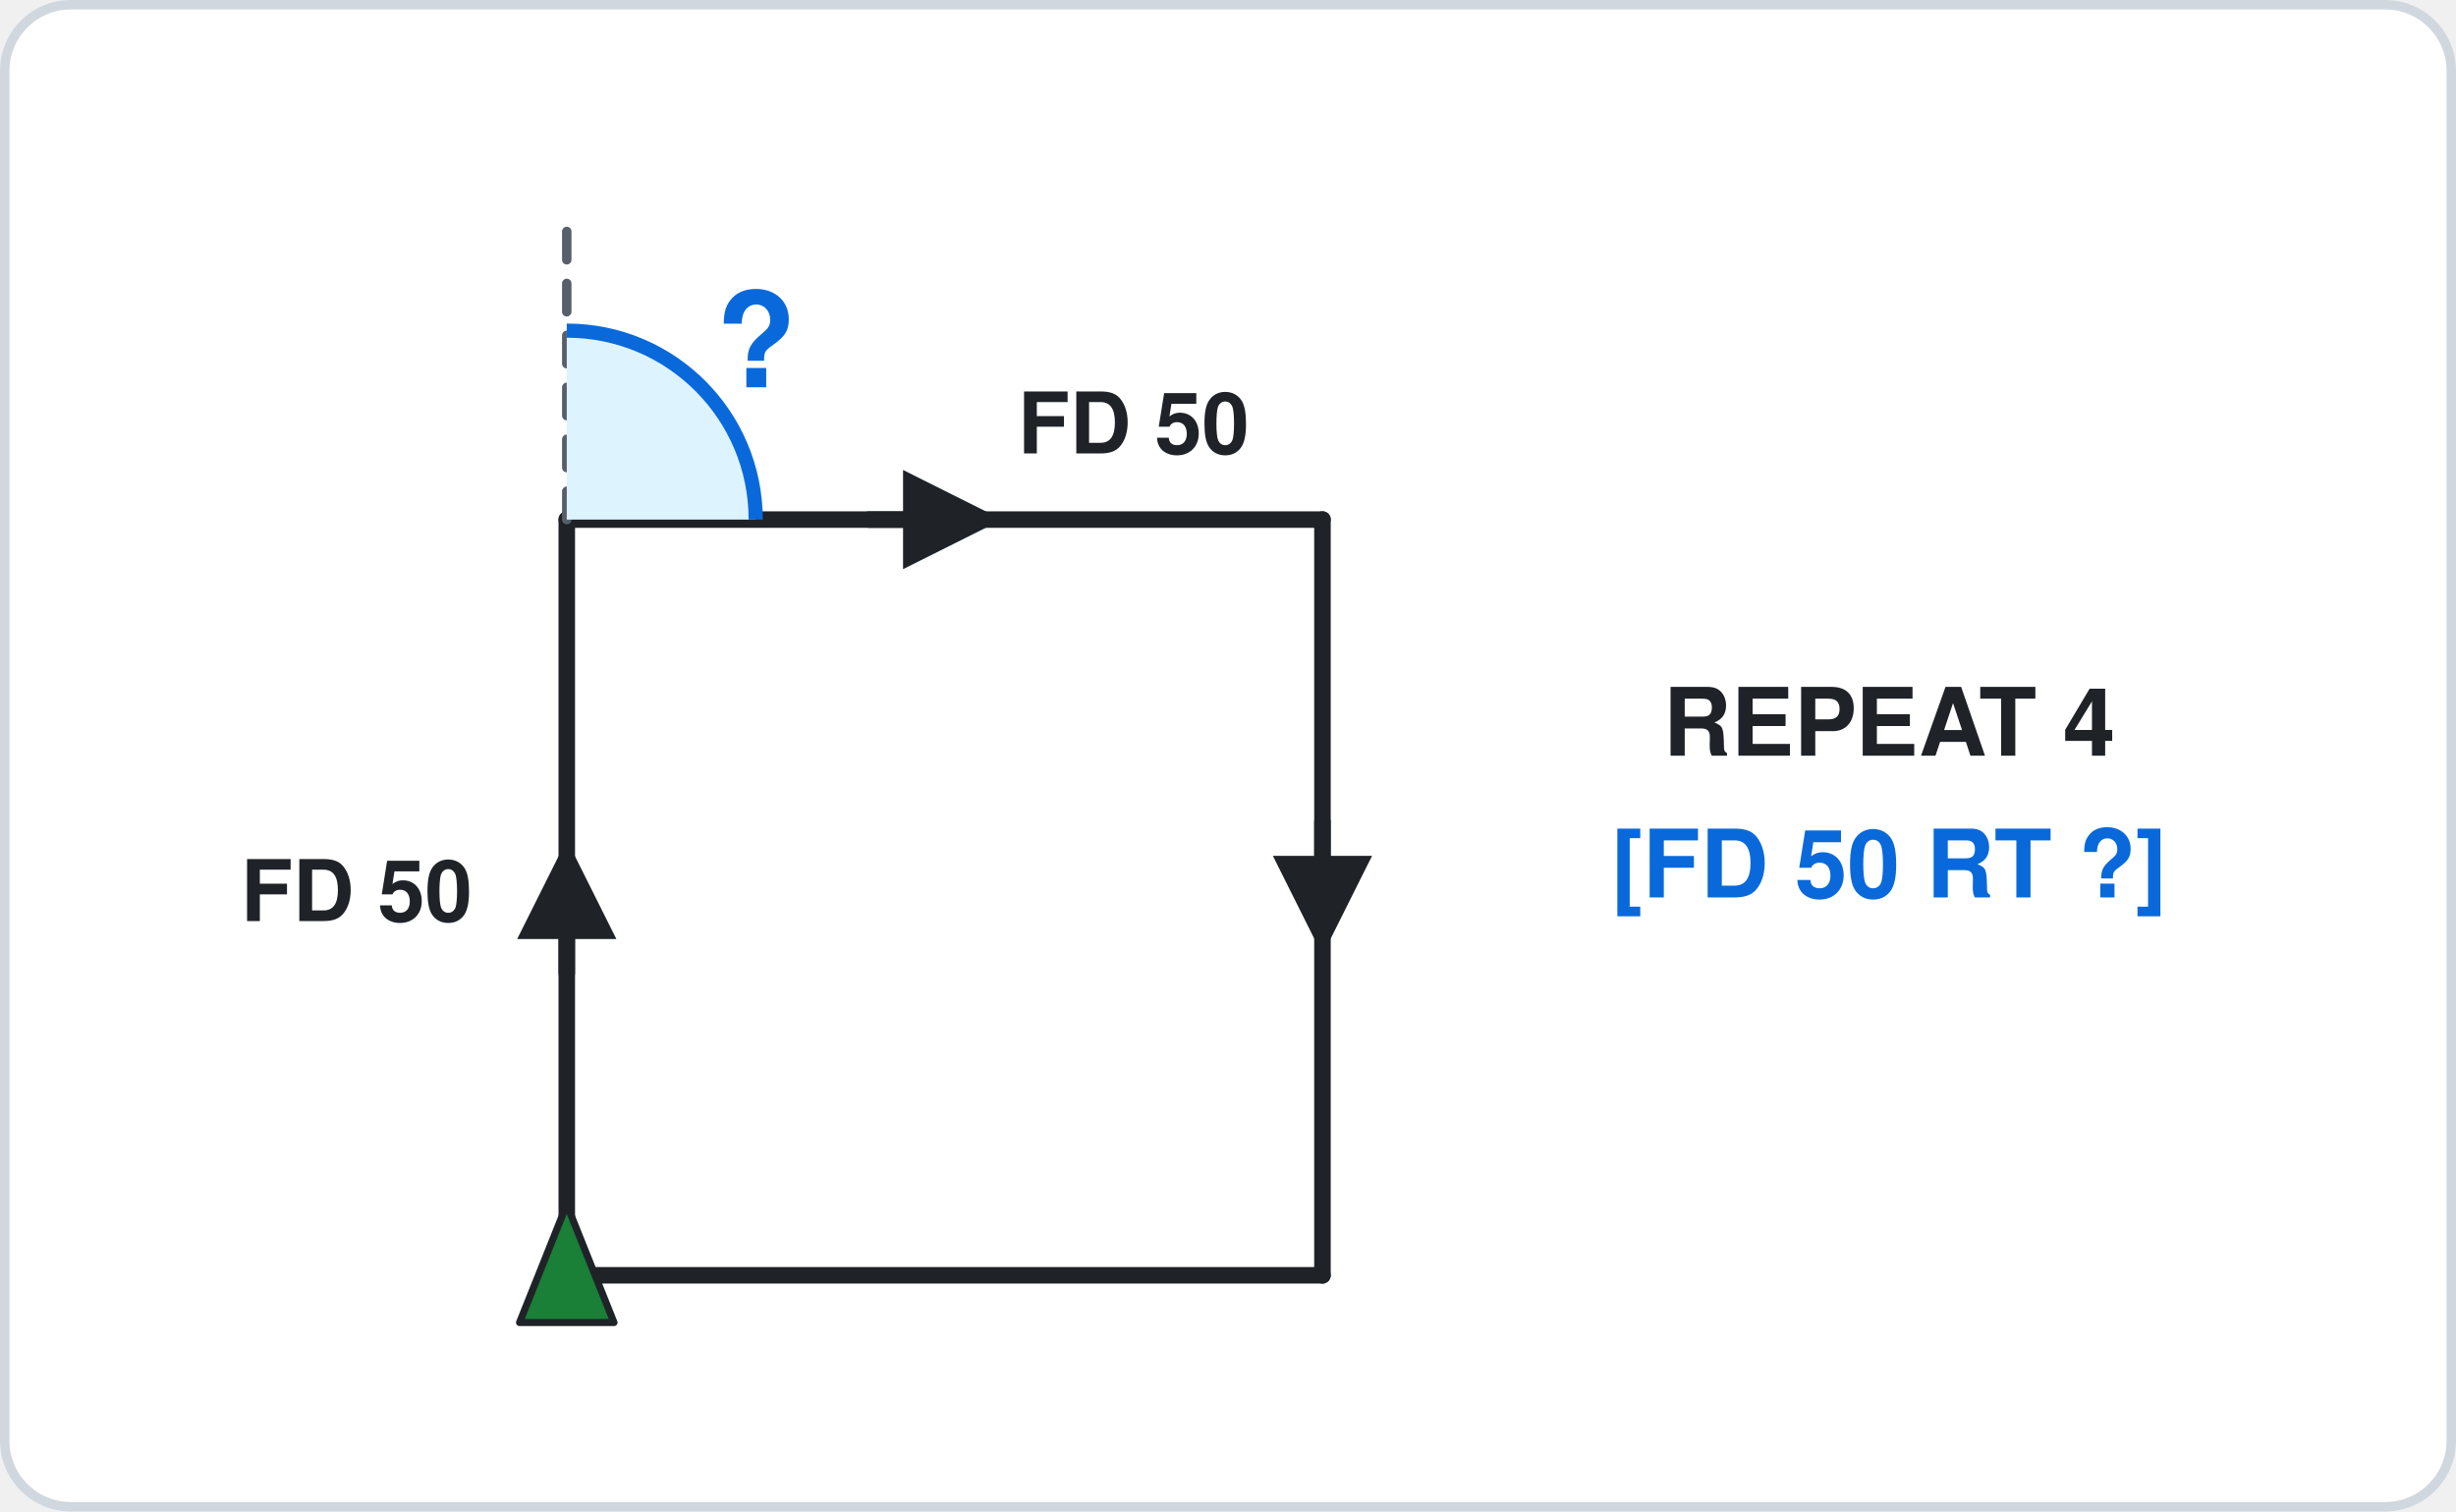
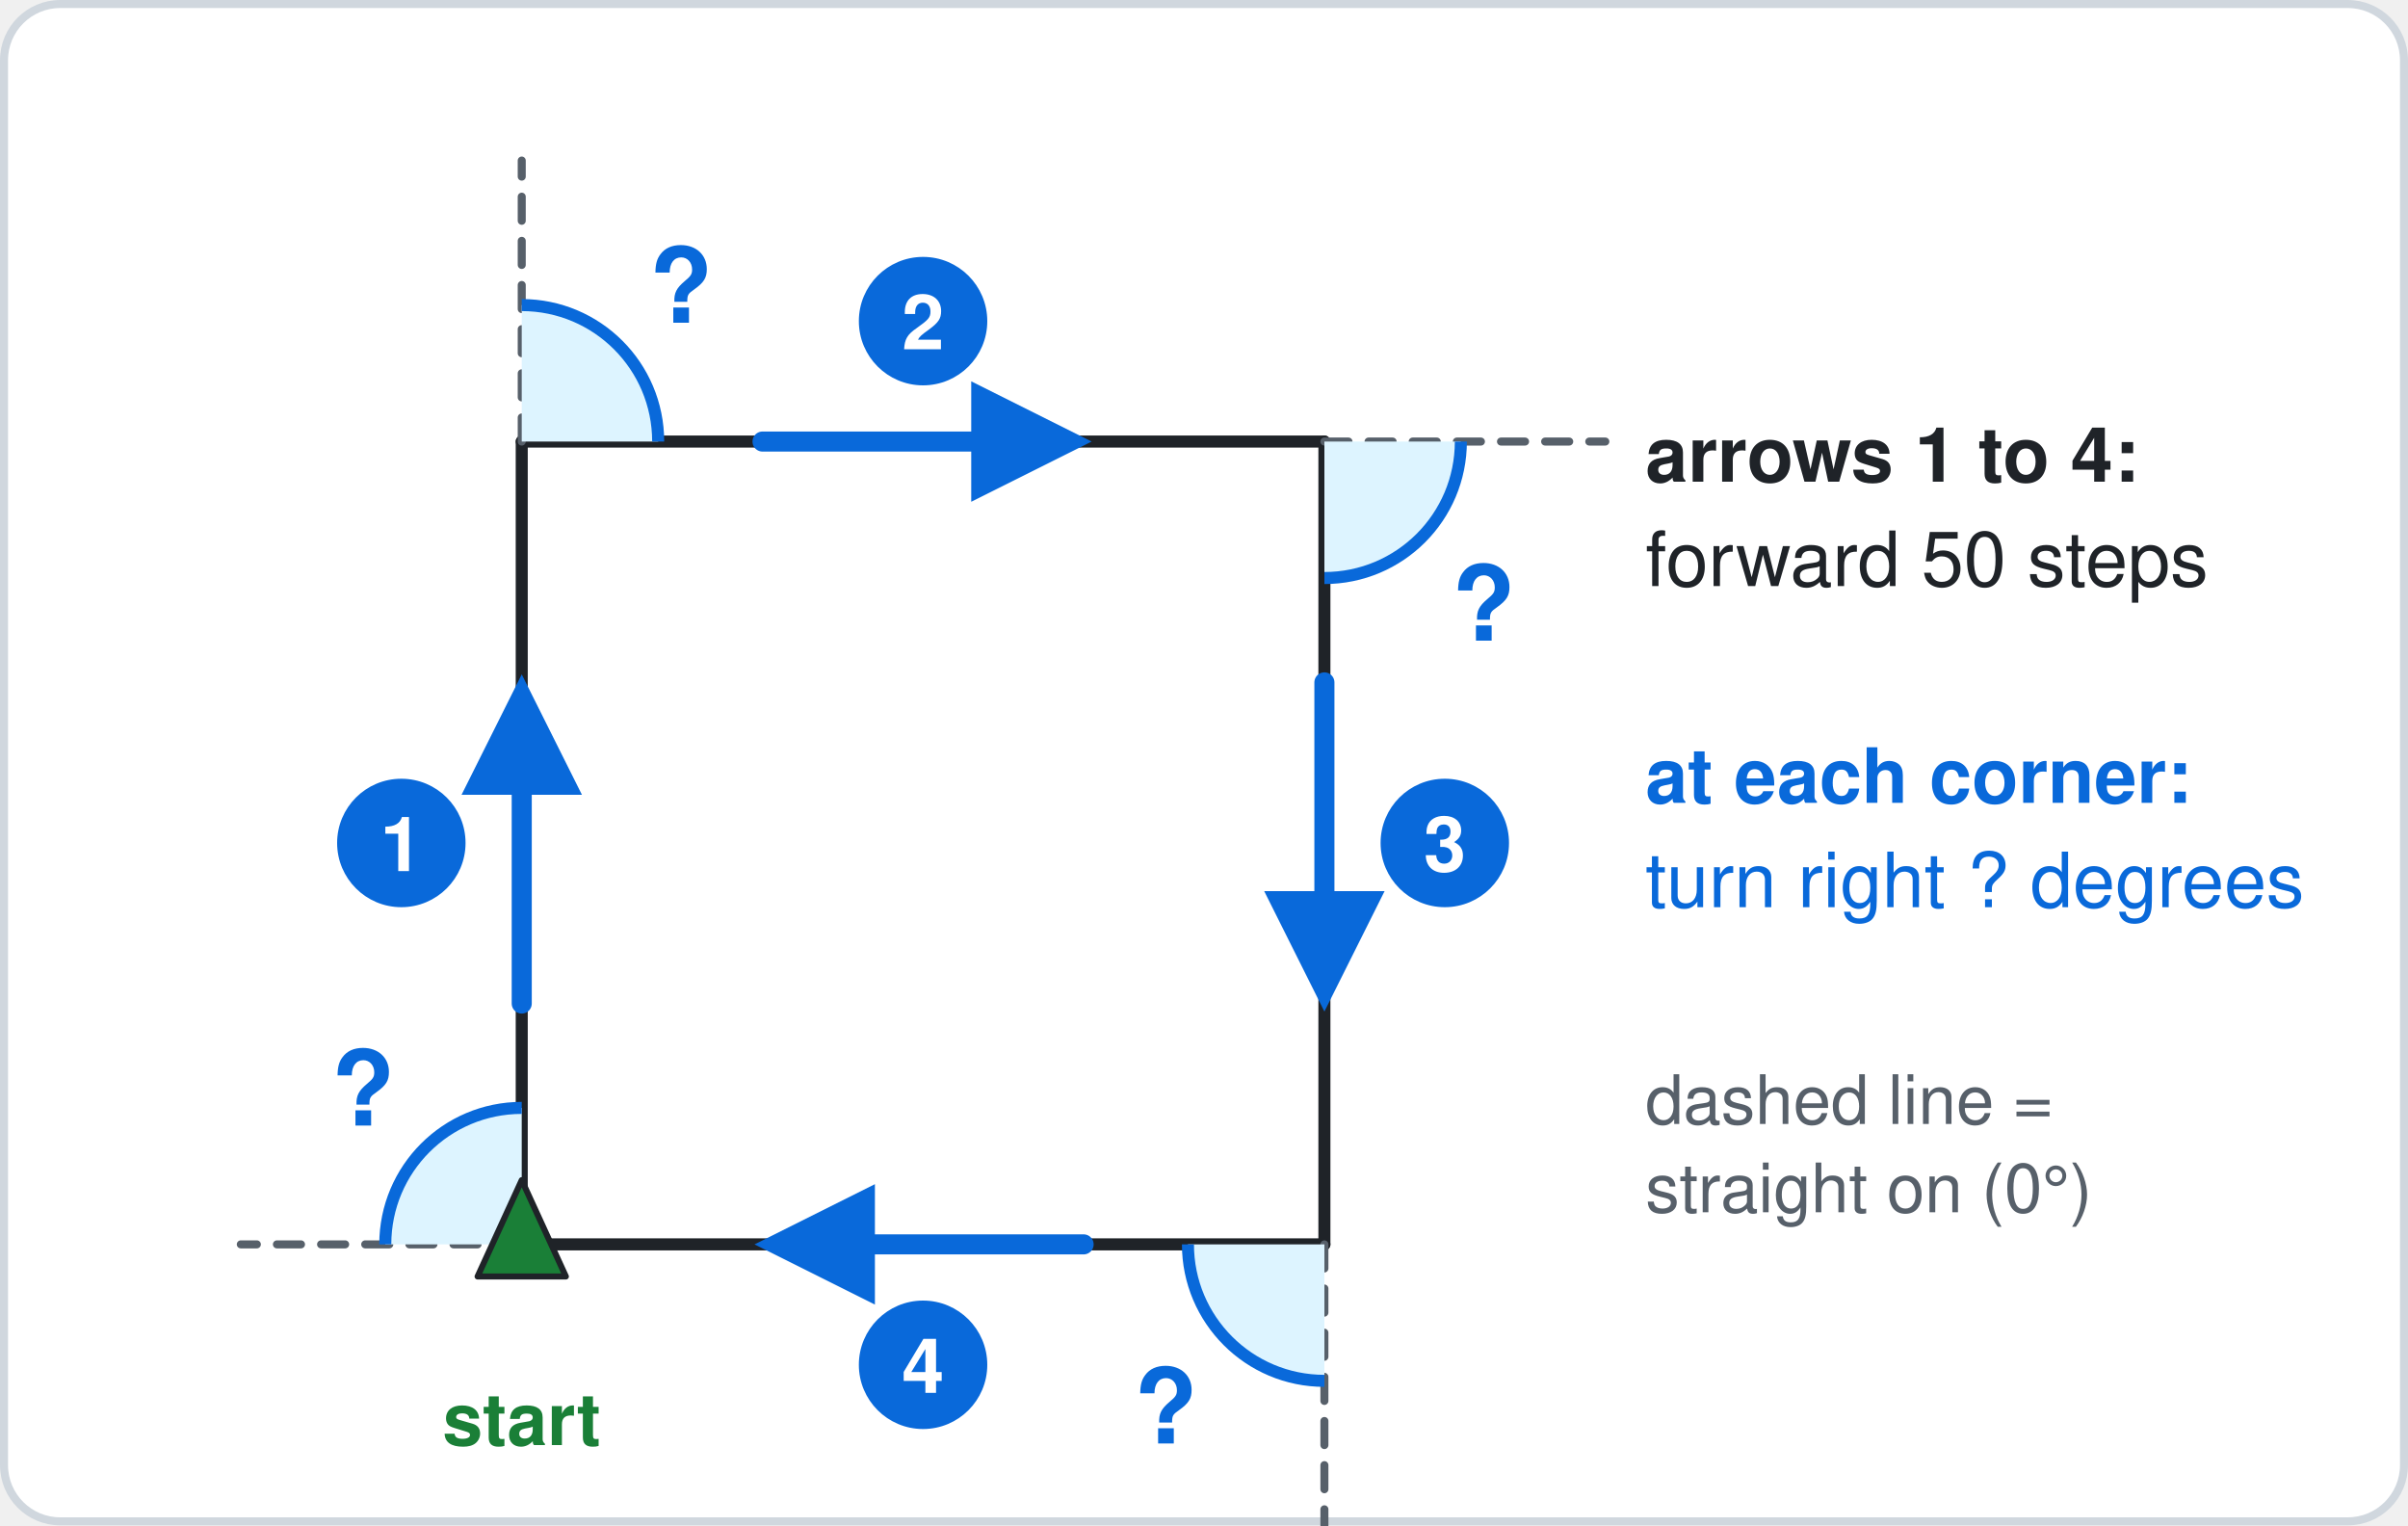
- <svg xmlns="http://www.w3.org/2000/svg" viewBox="0 0 520 320" width="520" height="320" font-family="-apple-system, Segoe UI, Helvetica, Arial, sans-serif">
-   <rect x="1" y="1" width="518" height="318" rx="14" fill="#ffffff" stroke="#d0d7de" stroke-width="2" />
+ <svg xmlns="http://www.w3.org/2000/svg" viewBox="0 0 600 380" width="600" height="380" font-family="-apple-system, Segoe UI, Helvetica, Arial, sans-serif">
+   <rect x="1" y="1" width="598" height="378" rx="14" fill="#ffffff" stroke="#d0d7de" stroke-width="2" />
  <defs>
    <marker id="m0" viewBox="0 0 10 10" refX="8" refY="5" markerWidth="6" markerHeight="6" orient="auto-start-reverse">
      <path d="M0,0 L10,5 L0,10 z" fill="#1f2328" />
    </marker>
    <marker id="m1" viewBox="0 0 10 10" refX="8" refY="5" markerWidth="6" markerHeight="6" orient="auto-start-reverse">
      <path d="M0,0 L10,5 L0,10 z" fill="#0969da" />
    </marker>
    <marker id="m2" viewBox="0 0 10 10" refX="8" refY="5" markerWidth="6" markerHeight="6" orient="auto-start-reverse">
      <path d="M0,0 L10,5 L0,10 z" fill="#cf222e" />
    </marker>
    <marker id="m3" viewBox="0 0 10 10" refX="8" refY="5" markerWidth="6" markerHeight="6" orient="auto-start-reverse">
      <path d="M0,0 L10,5 L0,10 z" fill="#1a7f37" />
    </marker>
    <marker id="m4" viewBox="0 0 10 10" refX="8" refY="5" markerWidth="6" markerHeight="6" orient="auto-start-reverse">
      <path d="M0,0 L10,5 L0,10 z" fill="#bc4c00" />
    </marker>
    <marker id="m5" viewBox="0 0 10 10" refX="8" refY="5" markerWidth="6" markerHeight="6" orient="auto-start-reverse">
      <path d="M0,0 L10,5 L0,10 z" fill="#57606a" />
    </marker>
  </defs>
-   <line x1="120.0" y1="270.0" x2="120.0" y2="110.0" stroke="#1f2328" stroke-width="3.5" stroke-linecap="round" />
-   <line x1="120.0" y1="110.0" x2="280.0" y2="110.0" stroke="#1f2328" stroke-width="3.5" stroke-linecap="round" />
-   <line x1="280.0" y1="110.0" x2="280.0" y2="270.0" stroke="#1f2328" stroke-width="3.5" stroke-linecap="round" />
-   <line x1="280.0" y1="270.0" x2="120.0" y2="270.0" stroke="#1f2328" stroke-width="3.5" stroke-linecap="round" />
-   <line x1="120.0" y1="206.0" x2="120.0" y2="182.0" stroke="#1f2328" stroke-width="3.5" stroke-linecap="round" marker-end="url(#m0)" />
-   <line x1="184.0" y1="110.0" x2="208.0" y2="110.0" stroke="#1f2328" stroke-width="3.5" stroke-linecap="round" marker-end="url(#m0)" />
-   <line x1="280.0" y1="174.0" x2="280.0" y2="198.0" stroke="#1f2328" stroke-width="3.5" stroke-linecap="round" marker-end="url(#m0)" />
-   <polygon points="120.0,255.0 110.0,280.0 130.0,280.0" fill="#1a7f37" stroke="#1f2328" stroke-width="1.5" stroke-linejoin="round" />
-   <line x1="120.0" y1="110.0" x2="120.0" y2="45.0" stroke="#57606a" stroke-width="2" stroke-linecap="round" stroke-dasharray="6 5" />
-   <path d="M120.0,110.0 L160.0,110.0 A40,40 0 0 0 120.0,70.0 Z" fill="#ddf4ff" stroke="none" />
-   <path d="M160.0,110.0 A40,40 0 0 0 120.0,70.0" stroke="#0969da" stroke-width="3" fill="none" stroke-linejoin="round" />
-   <text x="160.0" y="82.0" font-size="28" font-weight="800" text-anchor="middle" fill="#0969da">?</text>
-   <text x="100.0" y="195.0" font-size="18" font-weight="800" text-anchor="end" fill="#1f2328">FD 50</text>
-   <text x="240.0" y="96.0" font-size="18" font-weight="800" text-anchor="middle" fill="#1f2328">FD 50</text>
-   <text x="400.0" y="160.0" font-size="20" font-weight="800" text-anchor="middle" fill="#1f2328">REPEAT 4</text>
-   <text x="400.0" y="190.0" font-size="20" font-weight="800" text-anchor="middle" fill="#0969da">[FD 50 RT ?]</text>
+   <line x1="130.0" y1="310.0" x2="130.0" y2="110.0" stroke="#1f2328" stroke-width="3" stroke-linecap="round" />
+   <line x1="130.0" y1="250.0" x2="130.0" y2="174.0" stroke="#0969da" stroke-width="5" stroke-linecap="round" marker-end="url(#m1)" />
+   <circle cx="100.0" cy="210.0" r="15.0" fill="#0969da" stroke="#0969da" stroke-width="2" />
+   <text x="100.0" y="217.0" font-size="19" font-weight="800" text-anchor="middle" fill="#ffffff">1</text>
+   <line x1="130.0" y1="110.0" x2="330.0" y2="110.0" stroke="#1f2328" stroke-width="3" stroke-linecap="round" />
+   <line x1="190.0" y1="110.0" x2="266.0" y2="110.0" stroke="#0969da" stroke-width="5" stroke-linecap="round" marker-end="url(#m1)" />
+   <circle cx="230.0" cy="80.0" r="15.0" fill="#0969da" stroke="#0969da" stroke-width="2" />
+   <text x="230.0" y="87.0" font-size="19" font-weight="800" text-anchor="middle" fill="#ffffff">2</text>
+   <line x1="330.0" y1="110.0" x2="330.0" y2="310.0" stroke="#1f2328" stroke-width="3" stroke-linecap="round" />
+   <line x1="330.0" y1="170.0" x2="330.0" y2="246.0" stroke="#0969da" stroke-width="5" stroke-linecap="round" marker-end="url(#m1)" />
+   <circle cx="360.0" cy="210.0" r="15.0" fill="#0969da" stroke="#0969da" stroke-width="2" />
+   <text x="360.0" y="217.0" font-size="19" font-weight="800" text-anchor="middle" fill="#ffffff">3</text>
+   <line x1="330.0" y1="310.0" x2="130.0" y2="310.0" stroke="#1f2328" stroke-width="3" stroke-linecap="round" />
+   <line x1="270.0" y1="310.0" x2="194.0" y2="310.0" stroke="#0969da" stroke-width="5" stroke-linecap="round" marker-end="url(#m1)" />
+   <circle cx="230.0" cy="340.0" r="15.0" fill="#0969da" stroke="#0969da" stroke-width="2" />
+   <text x="230.0" y="347.0" font-size="19" font-weight="800" text-anchor="middle" fill="#ffffff">4</text>
+   <line x1="130.0" y1="110.0" x2="130.0" y2="40.0" stroke="#57606a" stroke-width="2" stroke-linecap="round" stroke-dasharray="6 5" />
+   <path d="M130.0,110.0 L164.0,110.0 A34,34 0 0 0 130.0,76.0 Z" fill="#ddf4ff" stroke="none" />
+   <path d="M164.0,110.0 A34,34 0 0 0 130.0,76.0" stroke="#0969da" stroke-width="3" fill="none" stroke-linejoin="round" />
+   <text x="169.6" y="80.4" font-size="26" font-weight="800" text-anchor="middle" fill="#0969da">?</text>
+   <line x1="330.0" y1="110.0" x2="400.0" y2="110.0" stroke="#57606a" stroke-width="2" stroke-linecap="round" stroke-dasharray="6 5" />
+   <path d="M330.0,110.0 L330.0,144.0 A34,34 0 0 0 364.0,110.0 Z" fill="#ddf4ff" stroke="none" />
+   <path d="M330.0,144.0 A34,34 0 0 0 364.0,110.0" stroke="#0969da" stroke-width="3" fill="none" stroke-linejoin="round" />
+   <text x="369.6" y="159.6" font-size="26" font-weight="800" text-anchor="middle" fill="#0969da">?</text>
+   <line x1="330.0" y1="310.0" x2="330.0" y2="380.0" stroke="#57606a" stroke-width="2" stroke-linecap="round" stroke-dasharray="6 5" />
+   <path d="M330.0,310.0 L296.0,310.0 A34,34 0 0 0 330.0,344.0 Z" fill="#ddf4ff" stroke="none" />
+   <path d="M296.0,310.0 A34,34 0 0 0 330.0,344.0" stroke="#0969da" stroke-width="3" fill="none" stroke-linejoin="round" />
+   <text x="290.4" y="359.6" font-size="26" font-weight="800" text-anchor="middle" fill="#0969da">?</text>
+   <line x1="130.0" y1="310.0" x2="60.0" y2="310.0" stroke="#57606a" stroke-width="2" stroke-linecap="round" stroke-dasharray="6 5" />
+   <path d="M130.0,310.0 L130.0,276.0 A34,34 0 0 0 96.0,310.0 Z" fill="#ddf4ff" stroke="none" />
+   <path d="M130.0,276.0 A34,34 0 0 0 96.0,310.0" stroke="#0969da" stroke-width="3" fill="none" stroke-linejoin="round" />
+   <text x="90.4" y="280.4" font-size="26" font-weight="800" text-anchor="middle" fill="#0969da">?</text>
+   <polygon points="130.0,294.0 119.0,318.0 141.0,318.0" fill="#1a7f37" stroke="#1f2328" stroke-width="1.5" stroke-linejoin="round" />
+   <text x="130.0" y="360.0" font-size="18" font-weight="800" text-anchor="middle" fill="#1a7f37">start</text>
+   <text x="410.0" y="120.0" font-size="19" font-weight="800" text-anchor="start" fill="#1f2328">arrows 1 to 4:</text>
+   <text x="410.0" y="146.0" font-size="19" font-weight="500" text-anchor="start" fill="#1f2328">forward 50 steps</text>
+   <text x="410.0" y="200.0" font-size="19" font-weight="800" text-anchor="start" fill="#0969da">at each corner:</text>
+   <text x="410.0" y="226.0" font-size="19" font-weight="500" text-anchor="start" fill="#0969da">turn right ? degrees</text>
+   <text x="410.0" y="280.0" font-size="17" font-weight="500" text-anchor="start" fill="#57606a">dashed line =</text>
+   <text x="410.0" y="302.0" font-size="17" font-weight="500" text-anchor="start" fill="#57606a">straight on (0°)</text>
</svg>
